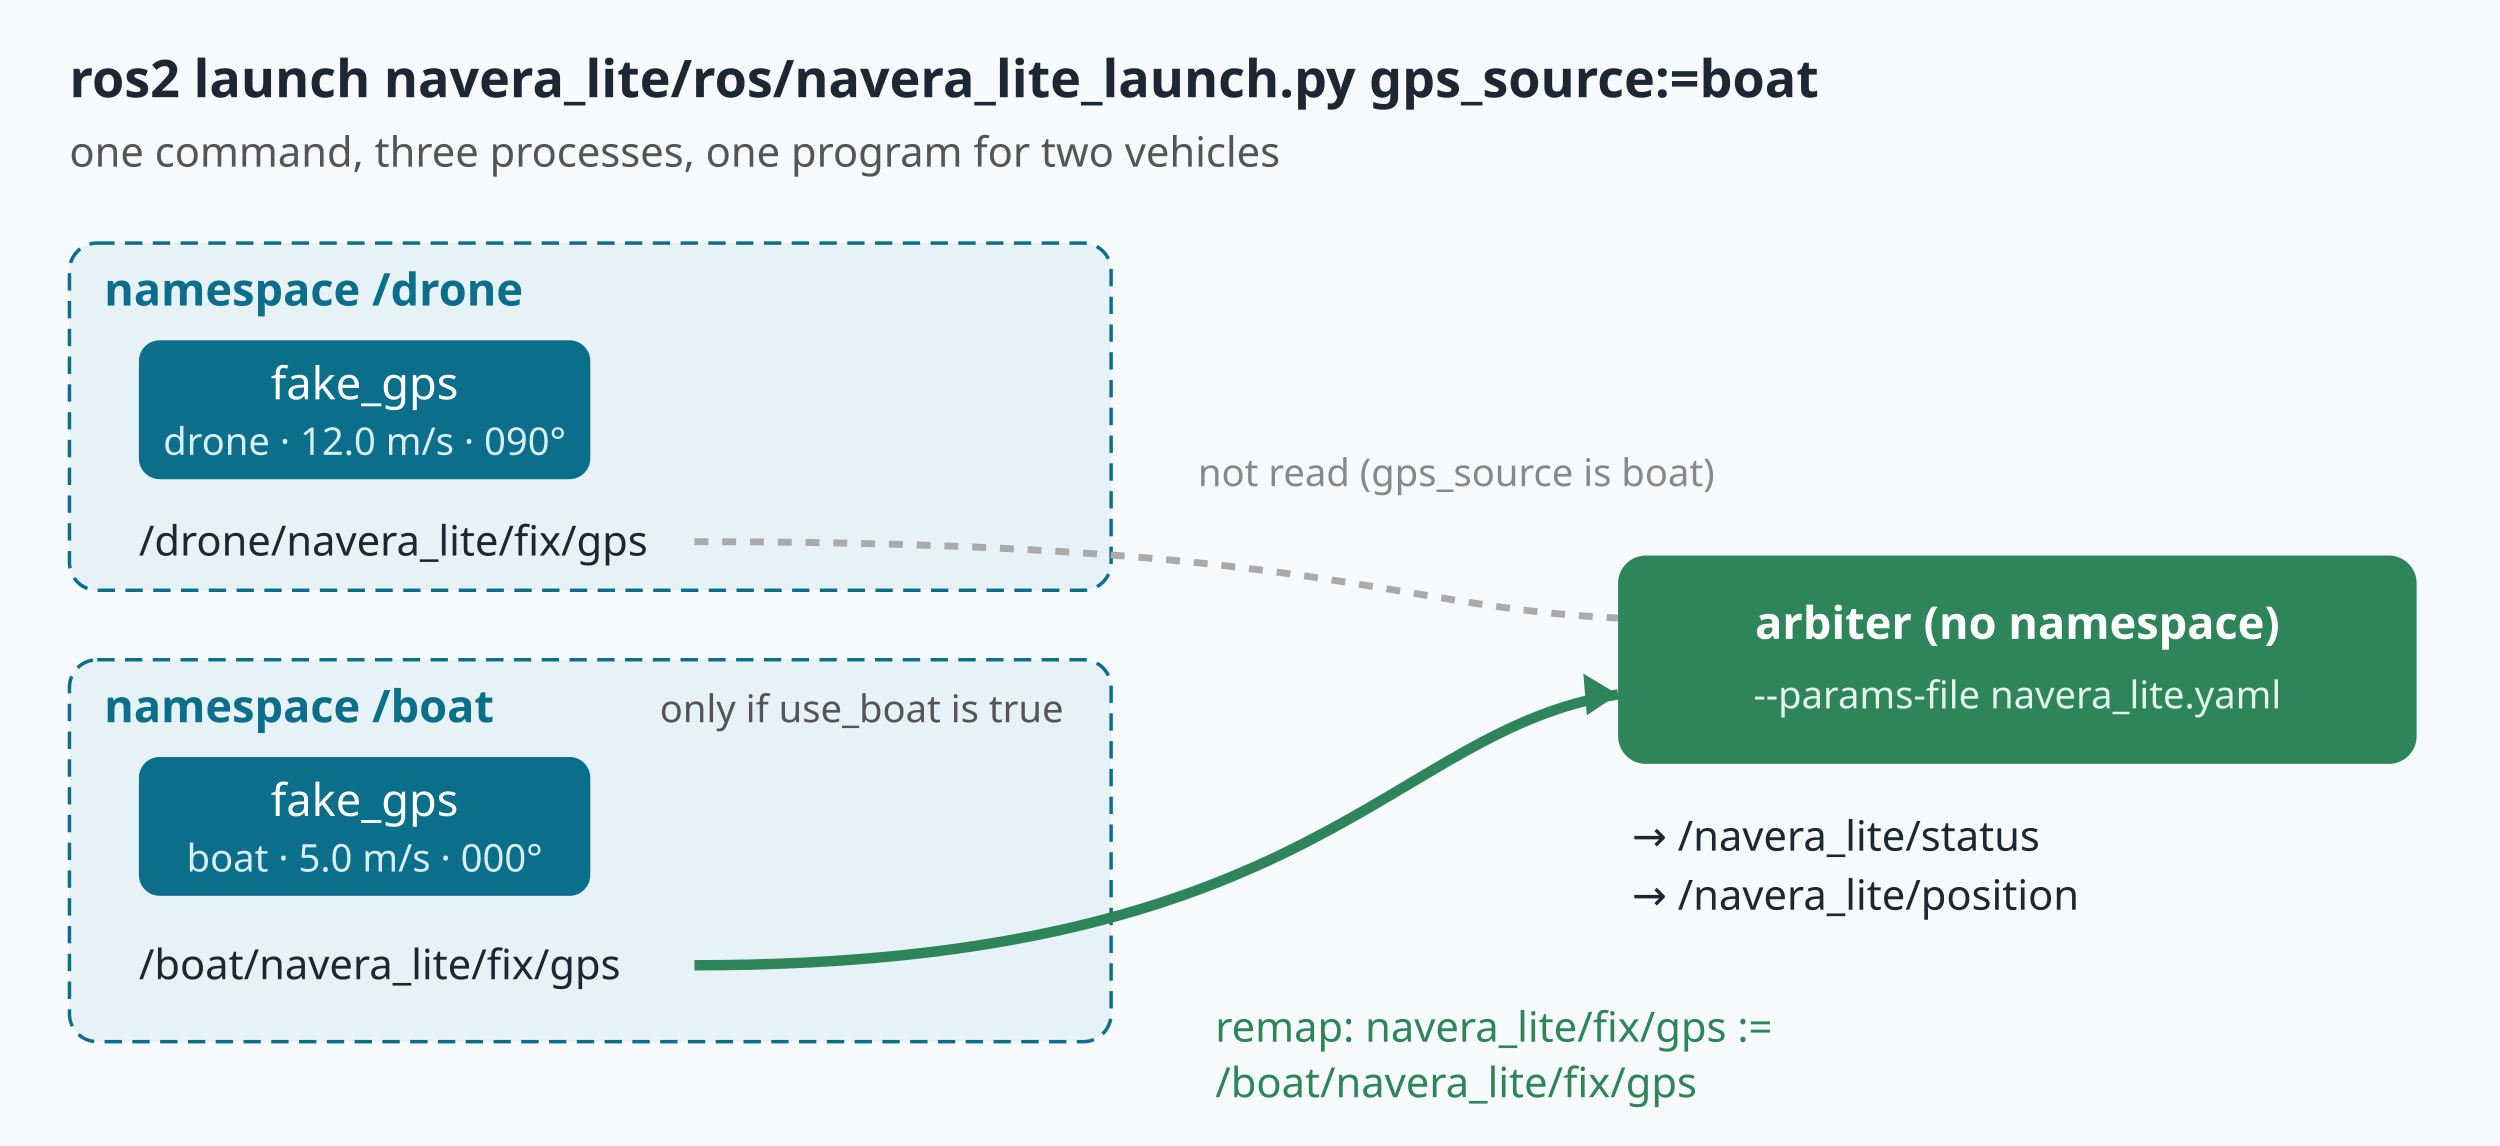
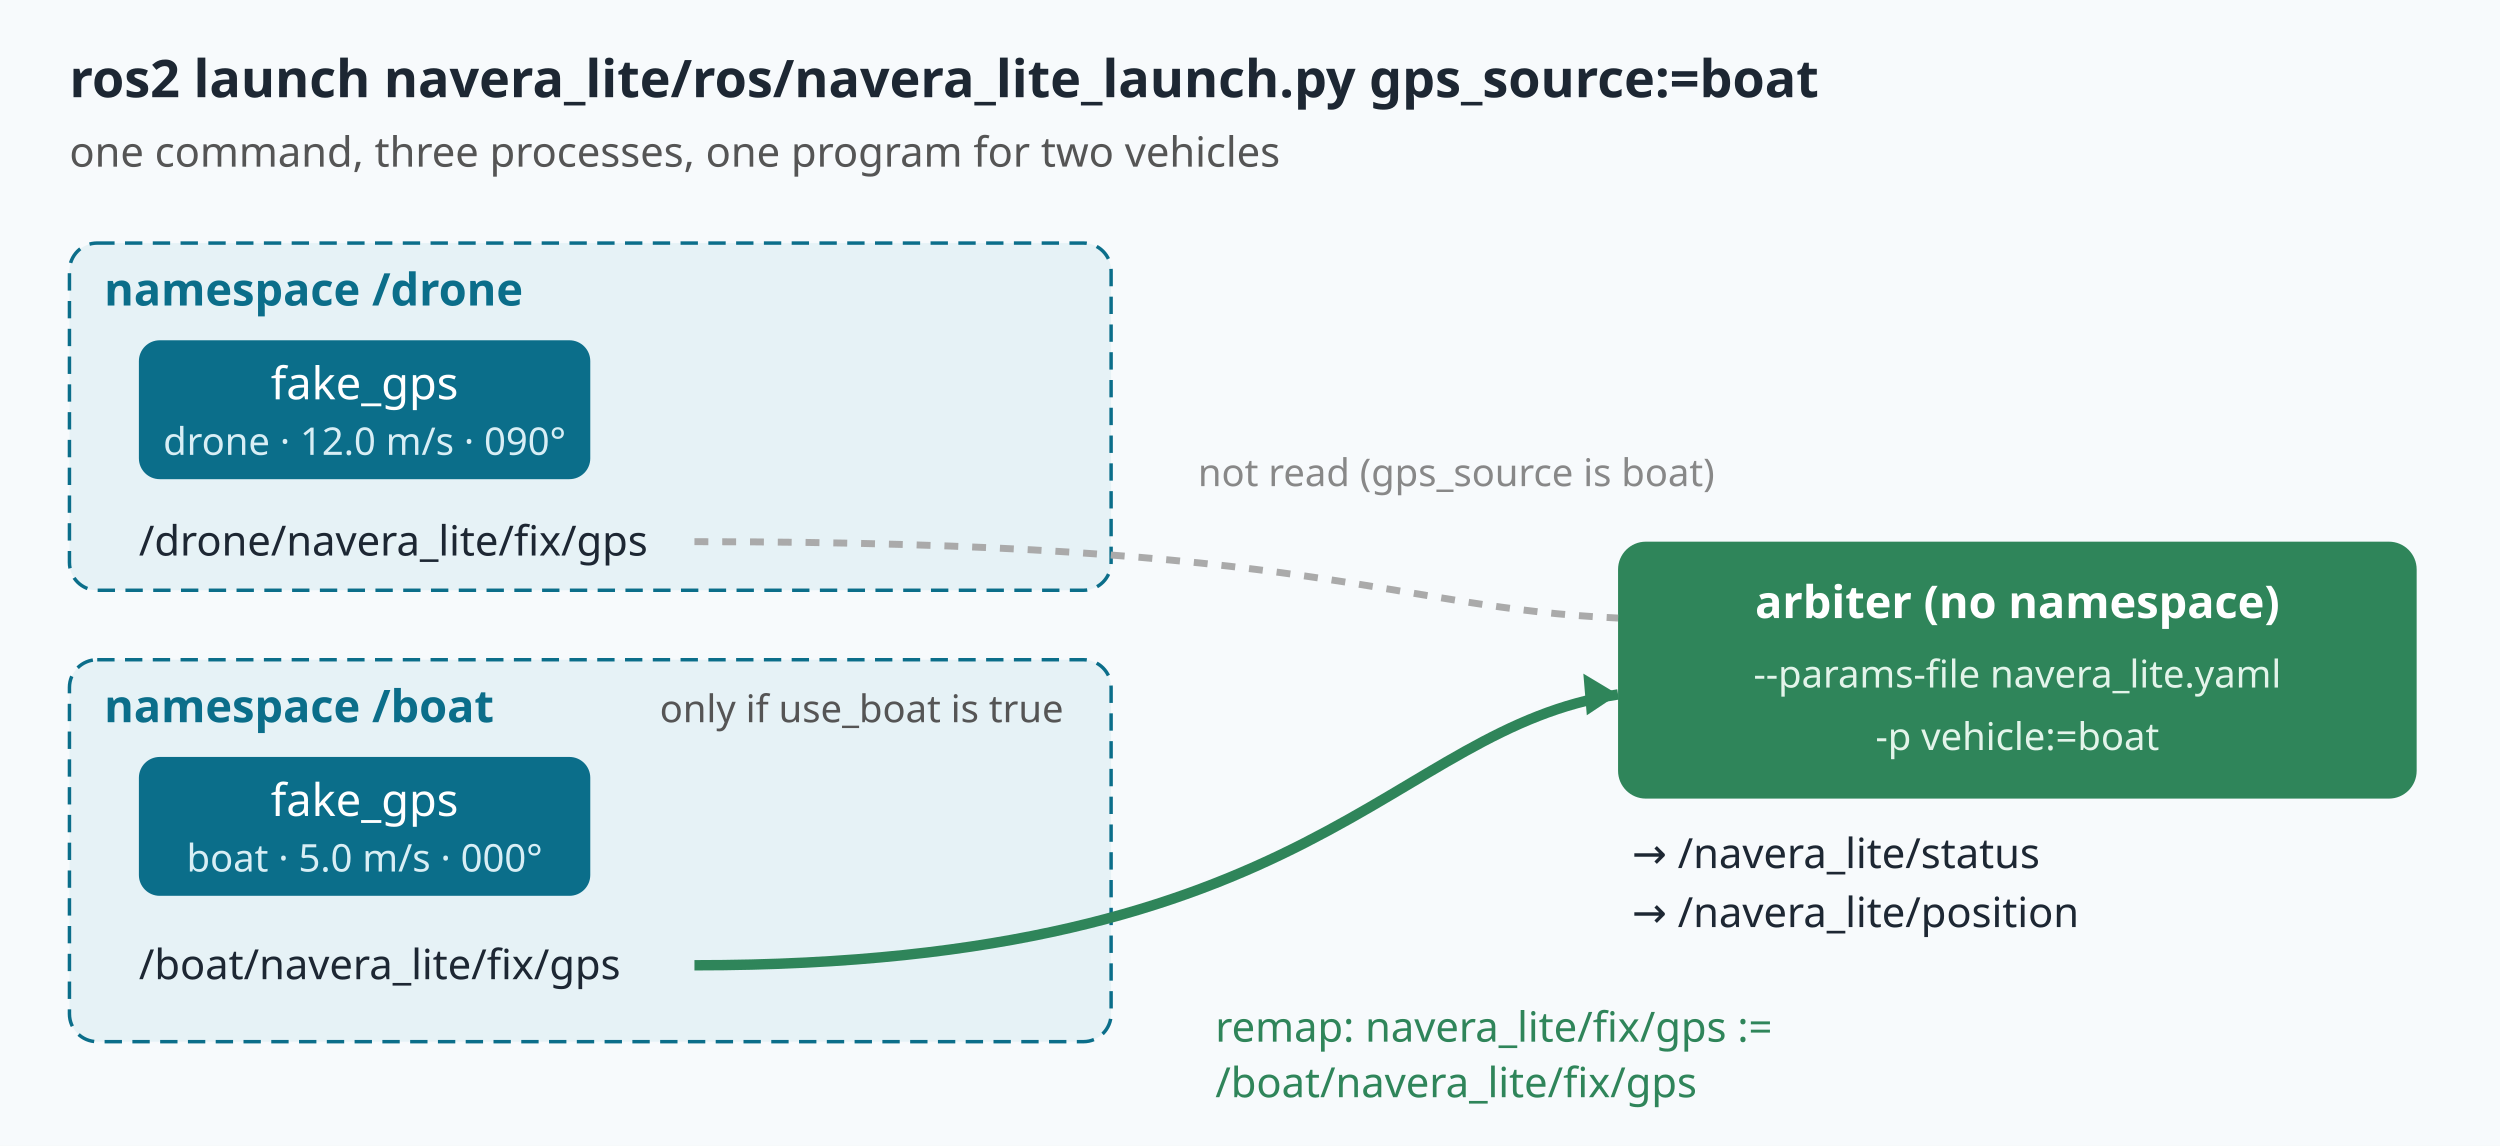
<svg xmlns="http://www.w3.org/2000/svg" viewBox="0 0 720 330" font-family="sans-serif" font-size="13">
  <rect width="720" height="330" fill="#f7fafc" />
  <text x="20" y="28" font-size="15" font-weight="bold" fill="#1d2733">ros2 launch navera_lite/ros/navera_lite_launch.py gps_source:=boat</text>
  <text x="20" y="48" fill="#555" font-size="12">one command, three processes, one program for two vehicles</text>
  <rect x="20" y="70" width="300" height="100" rx="8" fill="#e6f2f6" stroke="#0b6e8a" stroke-dasharray="5 3" />
  <text x="30" y="88" fill="#0b6e8a" font-weight="bold">namespace /drone</text>
  <rect x="40" y="98" width="130" height="40" rx="6" fill="#0b6e8a" />
  <text x="105" y="115" fill="#fff" text-anchor="middle">fake_gps</text>
  <text x="105" y="131" fill="#d8eef5" text-anchor="middle" font-size="11">drone · 12.0 m/s · 090°</text>
  <text x="40" y="160" fill="#1d2733" font-size="12">/drone/navera_lite/fix/gps</text>
  <rect x="20" y="190" width="300" height="110" rx="8" fill="#e6f2f6" stroke="#0b6e8a" stroke-dasharray="5 3" />
  <text x="30" y="208" fill="#0b6e8a" font-weight="bold">namespace /boat</text>
  <text x="190" y="208" fill="#555" font-size="11">only if use_boat is true</text>
  <rect x="40" y="218" width="130" height="40" rx="6" fill="#0b6e8a" />
  <text x="105" y="235" fill="#fff" text-anchor="middle">fake_gps</text>
  <text x="105" y="251" fill="#d8eef5" text-anchor="middle" font-size="11">boat · 5.0 m/s · 000°</text>
  <text x="40" y="282" fill="#1d2733" font-size="12">/boat/navera_lite/fix/gps</text>
-   <rect x="466" y="160" width="230" height="60" rx="8" fill="#2f855a" />
-   <text x="581" y="184" fill="#fff" text-anchor="middle" font-weight="bold">arbiter (no namespace)</text>
-   <text x="581" y="204" fill="#e3f4ea" text-anchor="middle" font-size="11">--params-file navera_lite.yaml</text>
+   <rect x="466" y="156" width="230" height="74" rx="8" fill="#2f855a" />
+   <text x="581" y="178" fill="#fff" text-anchor="middle" font-weight="bold">arbiter (no namespace)</text>
+   <text x="581" y="198" fill="#e3f4ea" text-anchor="middle" font-size="11">--params-file navera_lite.yaml</text>
+   <text x="581" y="216" fill="#e3f4ea" text-anchor="middle" font-size="11">-p vehicle:=boat</text>
  <path d="M200 278 C 380 278, 400 210, 466 200" fill="none" stroke="#2f855a" stroke-width="3" />
  <polygon points="466,200 456,194 457,206" fill="#2f855a" />
  <path d="M200 156 C 380 156, 400 175, 466 178" fill="none" stroke="#aaa" stroke-width="2" stroke-dasharray="4 4" />
  <text x="345" y="140" fill="#888" font-size="11">not read (gps_source is boat)</text>
  <text x="350" y="300" fill="#2f855a" font-size="12">remap: navera_lite/fix/gps :=</text>
  <text x="350" y="316" fill="#2f855a" font-size="12">/boat/navera_lite/fix/gps</text>
-   <text x="470" y="245" fill="#1d2733" font-size="12">→ /navera_lite/status</text>
-   <text x="470" y="262" fill="#1d2733" font-size="12">→ /navera_lite/position</text>
+   <text x="470" y="250" fill="#1d2733" font-size="12">→ /navera_lite/status</text>
+   <text x="470" y="267" fill="#1d2733" font-size="12">→ /navera_lite/position</text>
</svg>
